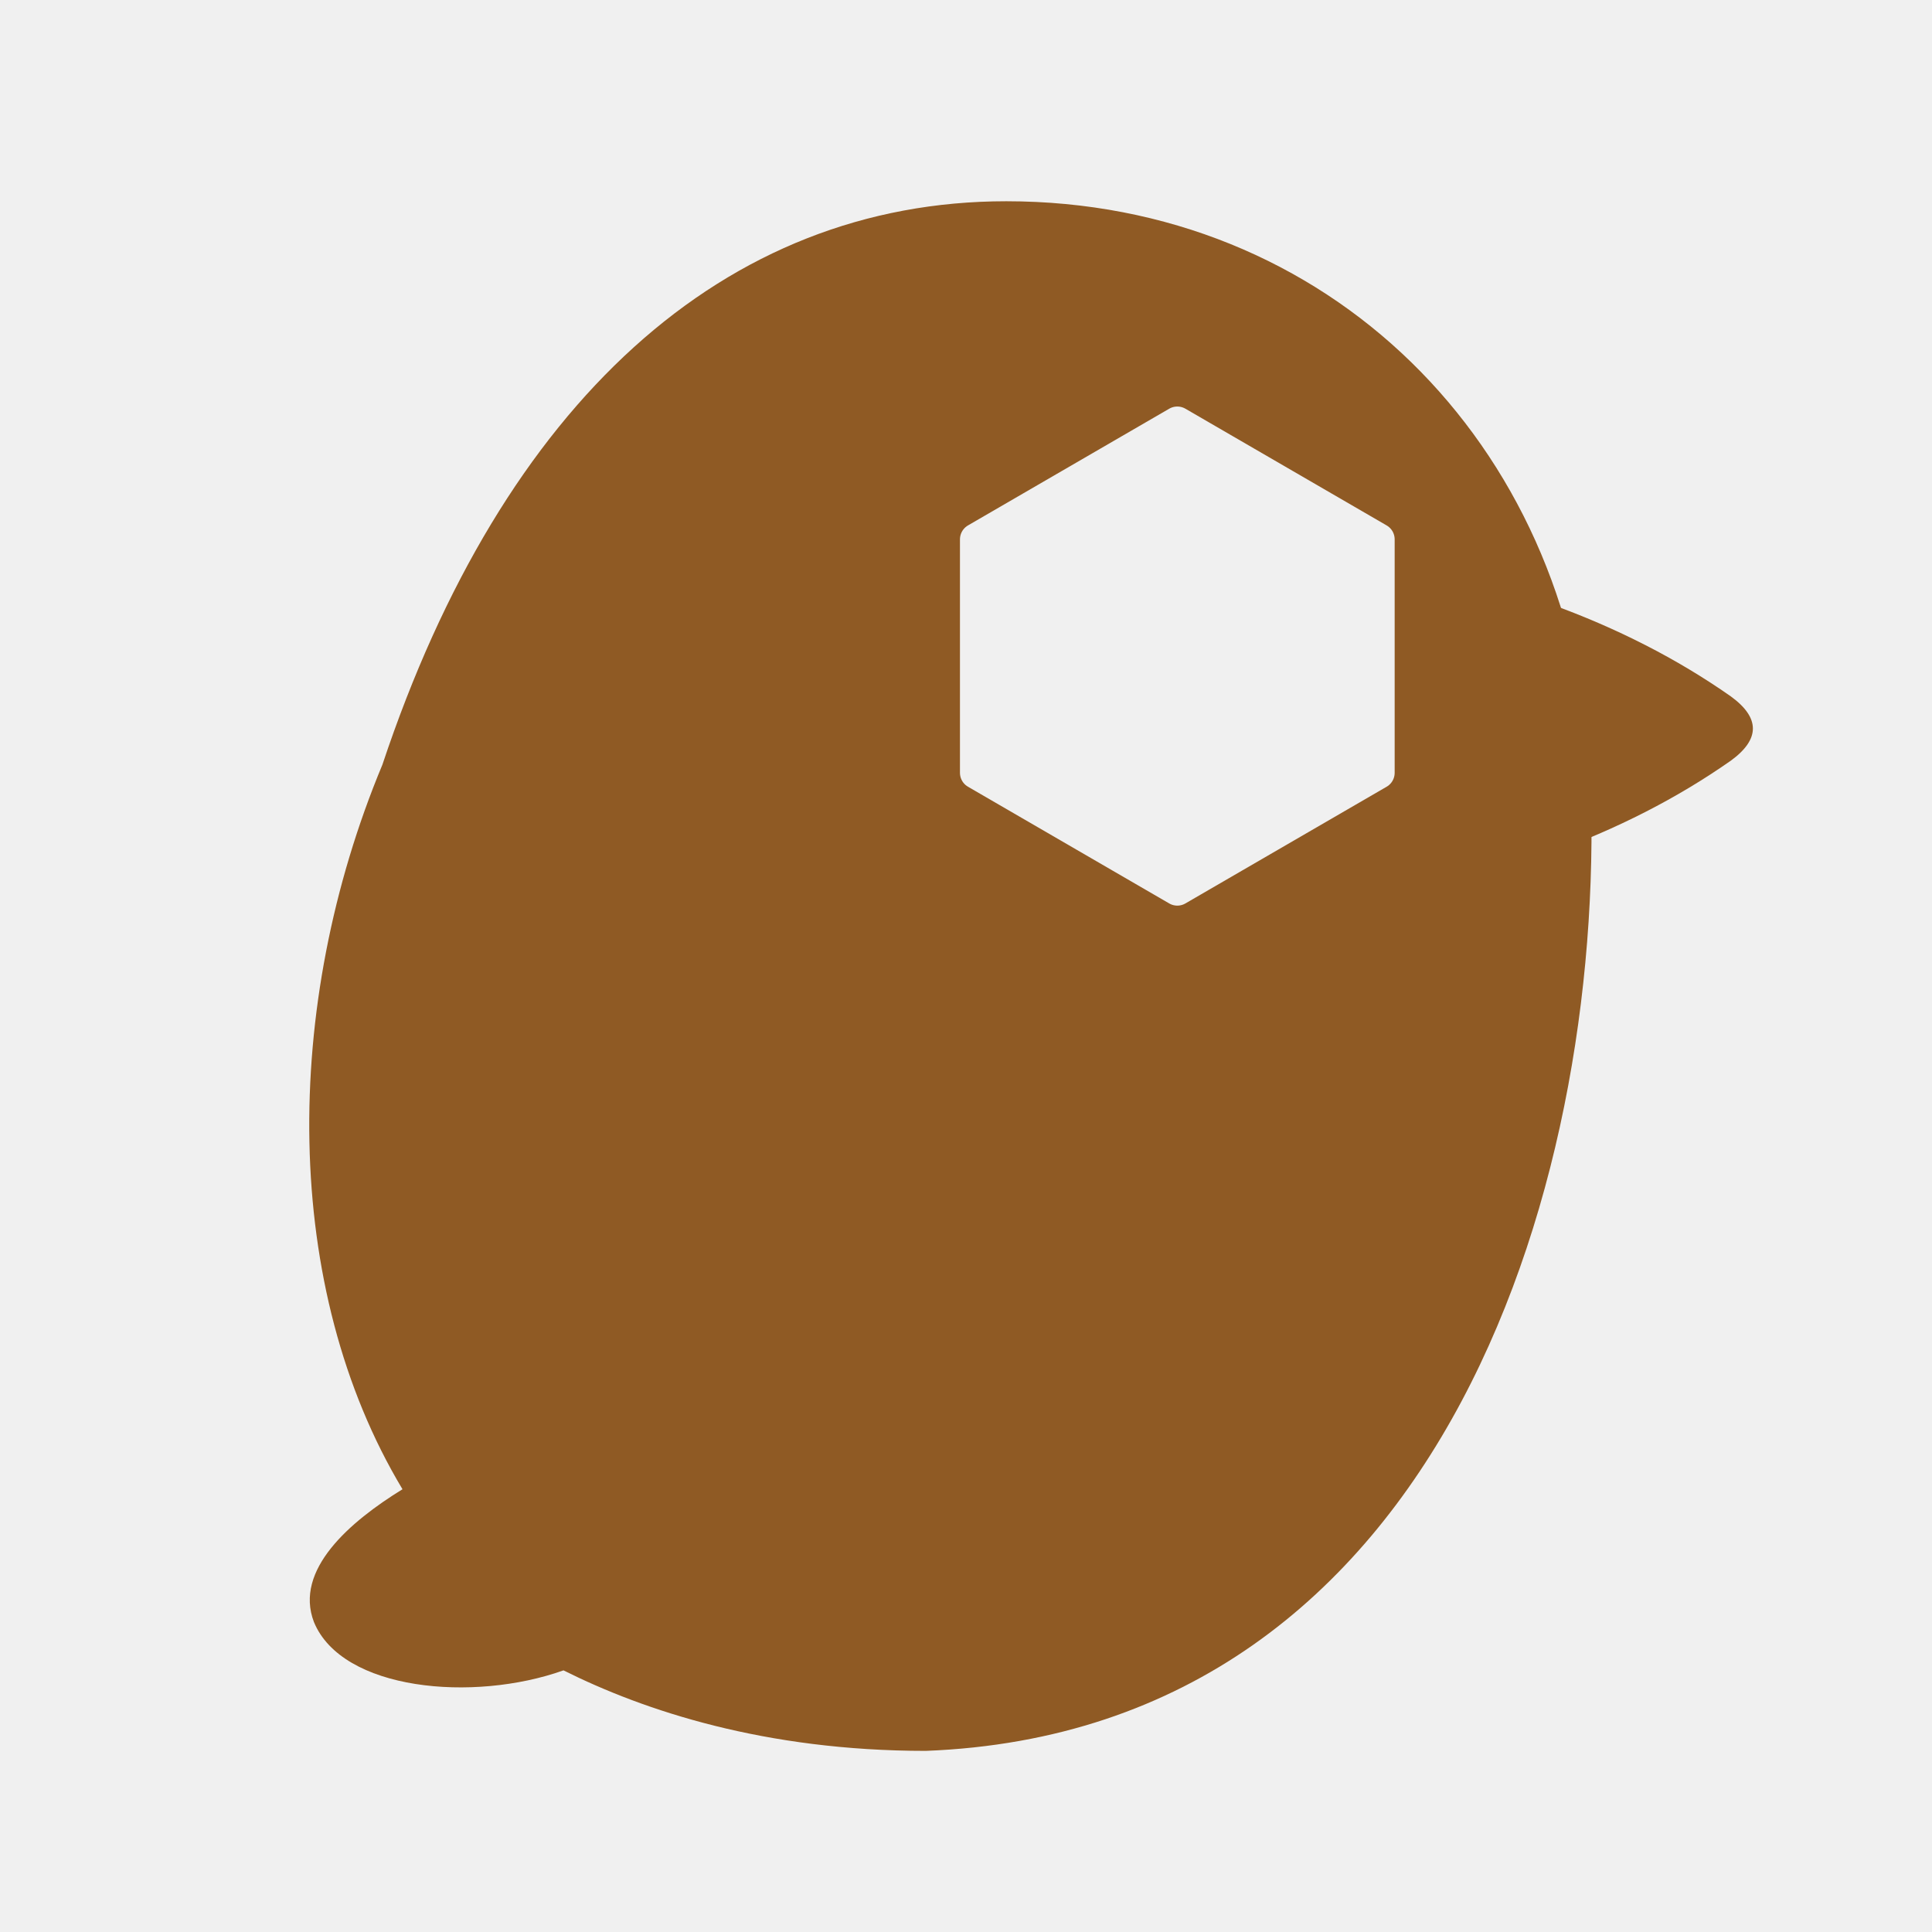
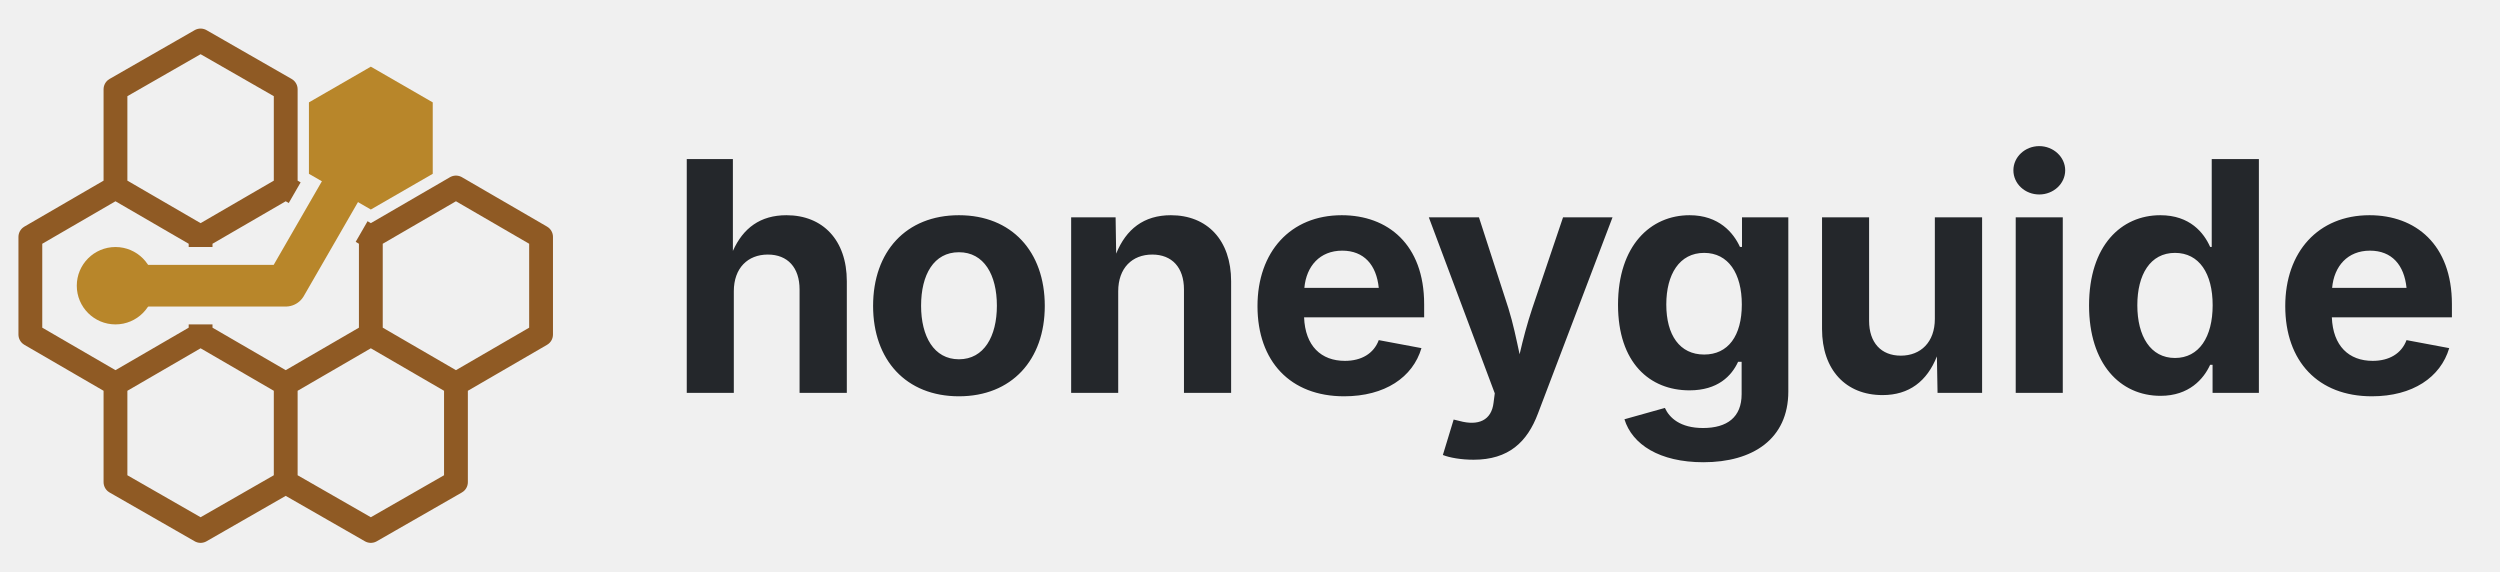
- <svg xmlns="http://www.w3.org/2000/svg" viewBox="0 0 96 96" fill="#8F5A24">
-   <defs>
-     <mask id="m">
-       <rect width="96" height="96" fill="#fff" />
-       <path d="M58.5 21 L68.5 26.8 V38.4 L58.5 44.2 L48.5 38.4 V26.8 Z" fill="#000" stroke="#000" stroke-width="1.6" stroke-linejoin="round" />
-     </mask>
-   </defs>
-   <path mask="url(#m)" d="M50 10 C66 10 78 22 79 38 C80 58 72 86 46 87 C38 87 32 85 28 83 C23.5 84.6 17 84 15.6 80.6 C14.6 78 17.4 75.6 20 74 C14 64 14 50 19 38 C25 20 36 10 50 10 Z" />
-   <path d="M77 30 Q82 31.8 86 34.6 Q88.2 36.2 86 37.8 Q82 40.6 77 42.4 Z" />
+ <svg xmlns="http://www.w3.org/2000/svg" viewBox="0 0 420 96" width="420" height="96">
+   <g>
+     <defs>
+       <mask id="hg-logo-light-m" maskUnits="userSpaceOnUse" x="0" y="0" width="96" height="96">
+         <rect width="96" height="96" fill="#fff" />
+         <path d="M19.4 48 L48 48 L62.3 23.2" fill="none" stroke="#000" stroke-width="13" stroke-linecap="round" stroke-linejoin="round" />
+         <circle cx="19.4" cy="48" r="9.5" />
+       </mask>
+     </defs>
+     <path mask="url(#hg-logo-light-m)" d="M48 31.5 L62.3 39.8 L62.3 56.2 L48 64.5 L33.7 56.2 L33.7 39.8 Z M76.6 31.5 L90.9 39.8 L90.9 56.2 L76.6 64.5 L62.3 56.2 L62.3 39.8 Z M62.3 56.2 L76.6 64.5 L76.6 81 L62.3 89.2 L48 81 L48 64.5 Z M33.7 56.2 L48 64.5 L48 81 L33.7 89.2 L19.4 81 L19.4 64.5 Z M19.4 31.5 L33.7 39.8 L33.7 56.2 L19.4 64.5 L5.1 56.2 L5.1 39.8 Z M33.7 6.8 L48 15 L48 31.5 L33.7 39.8 L19.4 31.5 L19.4 15 Z" fill="none" stroke="#8F5A24" stroke-width="4" stroke-linejoin="round" />
+     <path d="M62.3 11.2 L72.7 17.2 L72.7 29.2 L62.3 35.2 L51.9 29.2 L51.9 17.2 Z" fill="#B8862A" />
+     <path d="M19.4 48 L48 48 L62.3 23.2" fill="none" stroke="#B8862A" stroke-width="7" stroke-linecap="round" stroke-linejoin="round" />
+     <circle cx="19.4" cy="48" r="6.5" fill="#B8862A" />
+   </g>
+   <text x="112" y="66" fill="#24272B" font-family="Inter,-apple-system,BlinkMacSystemFont,'Segoe UI',Roboto,'Helvetica Neue',Arial,sans-serif" font-size="54" font-weight="650" letter-spacing="-1.08">honeyguide</text>
</svg>
